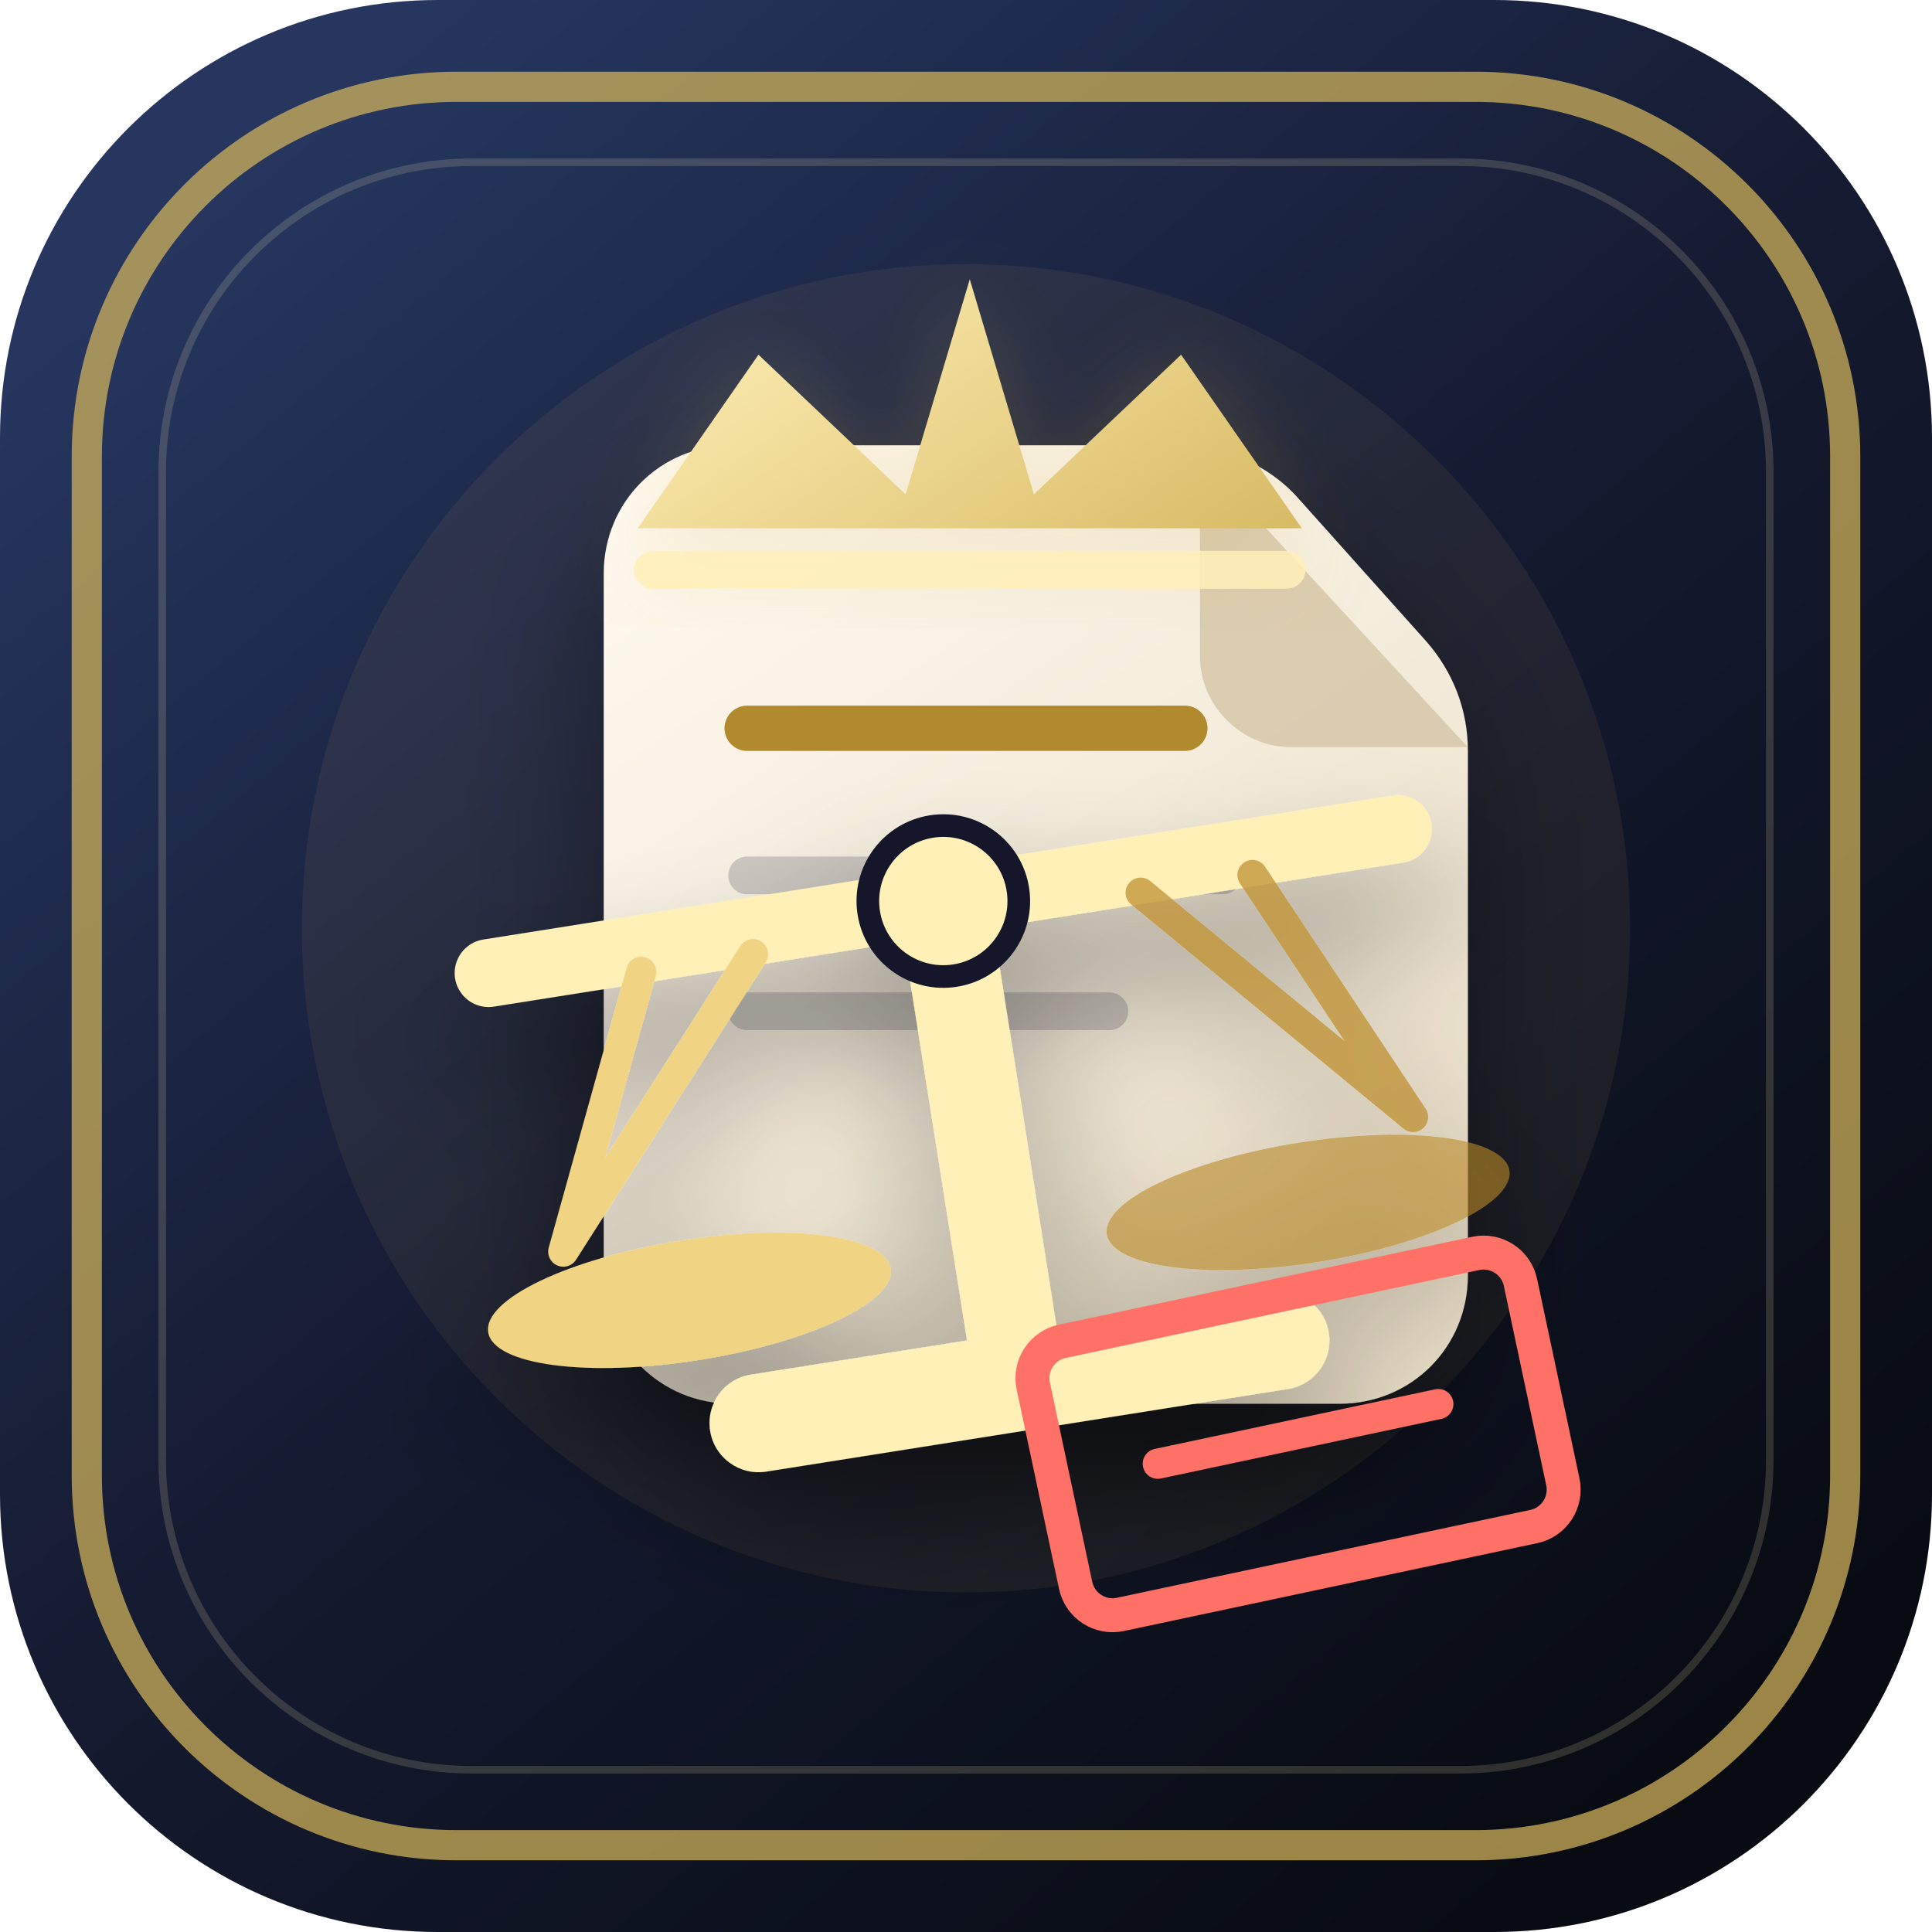
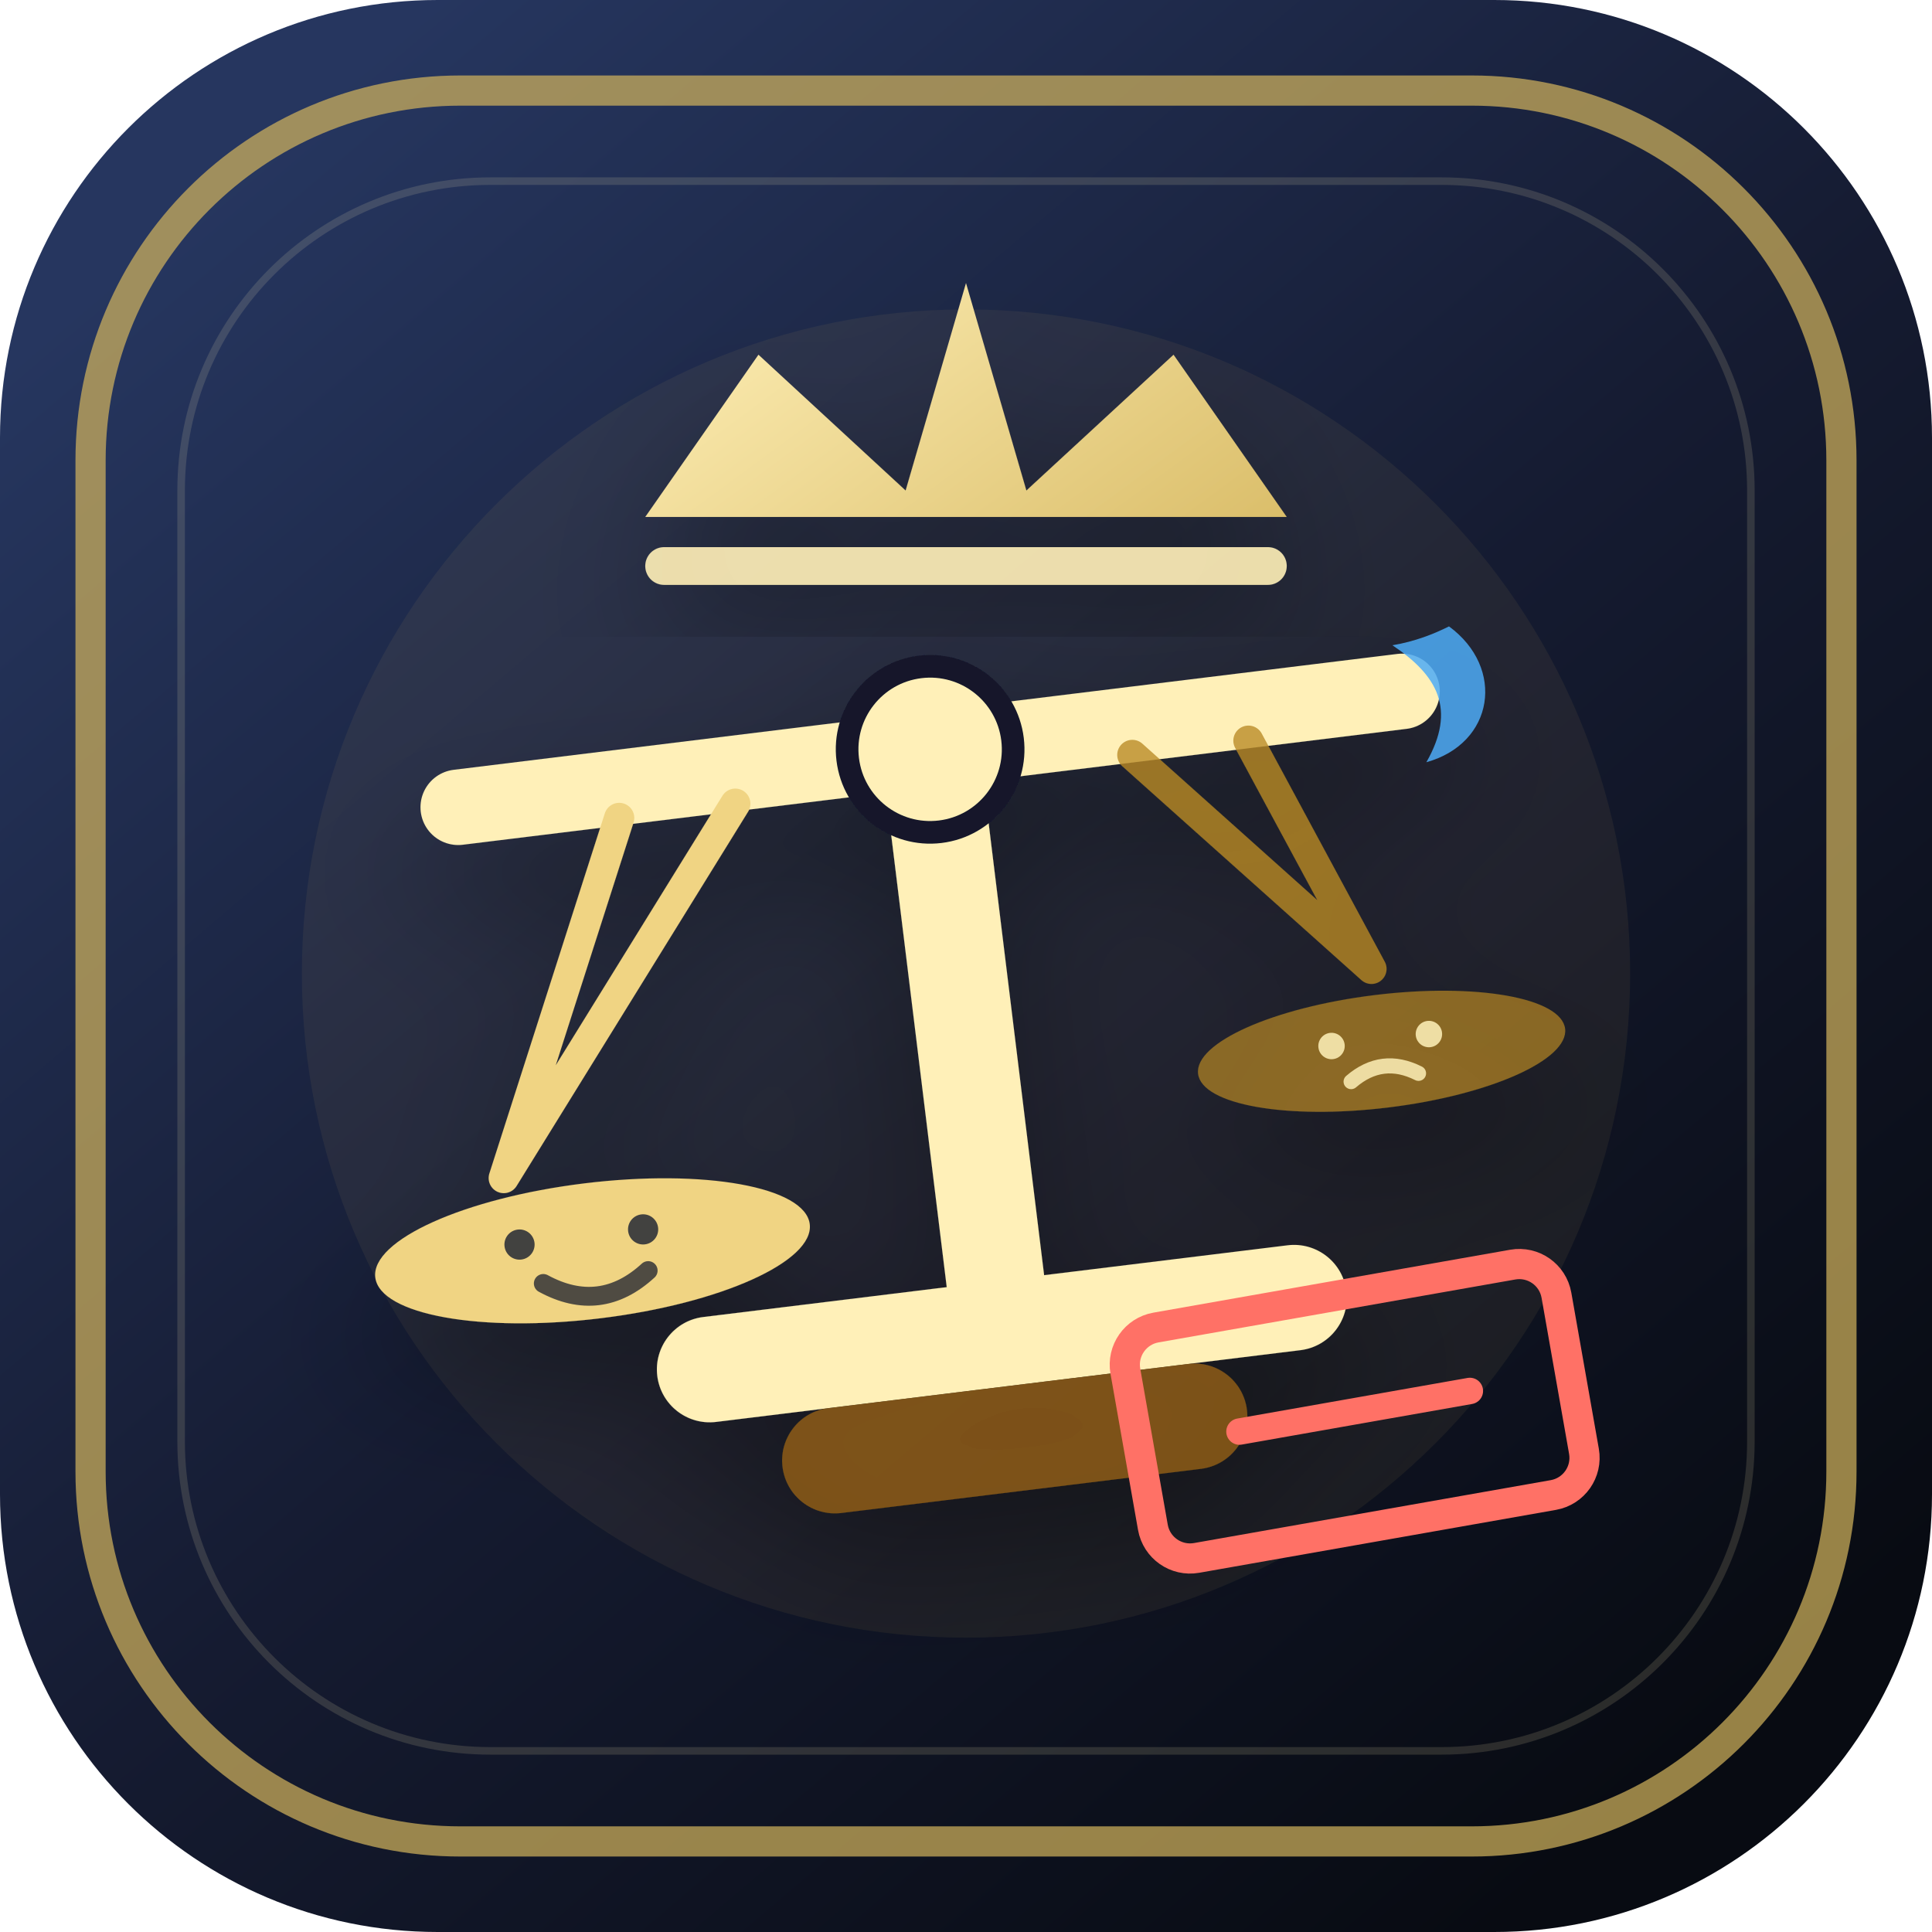
<svg xmlns="http://www.w3.org/2000/svg" viewBox="0 0 512 512" width="512" height="512" role="img" aria-label="소소킹 판결소 앱 아이콘">
  <defs>
-     <linearGradient id="bg" x1="74" y1="38" x2="438" y2="474" gradientUnits="userSpaceOnUse">
+     <linearGradient id="bg" x1="70" y1="38" x2="440" y2="474" gradientUnits="userSpaceOnUse">
      <stop offset="0" stop-color="#26365f" />
-       <stop offset="0.48" stop-color="#151b31" />
+       <stop offset="0.52" stop-color="#151b31" />
      <stop offset="1" stop-color="#080b12" />
    </linearGradient>
-     <linearGradient id="gold" x1="148" y1="96" x2="370" y2="414" gradientUnits="userSpaceOnUse">
+     <linearGradient id="gold" x1="148" y1="92" x2="382" y2="410" gradientUnits="userSpaceOnUse">
      <stop offset="0" stop-color="#fff0b8" />
-       <stop offset="0.42" stop-color="#d4b55c" />
+       <stop offset="0.45" stop-color="#d4b55c" />
      <stop offset="1" stop-color="#8b5b12" />
    </linearGradient>
-     <linearGradient id="paper" x1="171" y1="126" x2="328" y2="358" gradientUnits="userSpaceOnUse">
-       <stop offset="0" stop-color="#fffaf0" />
-       <stop offset="1" stop-color="#eadfc9" />
-     </linearGradient>
-     <filter id="softShadow" x="-25%" y="-25%" width="150%" height="150%">
-       <feDropShadow dx="0" dy="18" stdDeviation="18" flood-color="#000000" flood-opacity="0.38" />
-     </filter>
-     <filter id="innerGlow" x="-20%" y="-20%" width="140%" height="140%">
-       <feDropShadow dx="0" dy="0" stdDeviation="10" flood-color="#d4b55c" flood-opacity="0.20" />
+     <filter id="shadow" x="-25%" y="-25%" width="150%" height="150%">
+       <feDropShadow dx="0" dy="18" stdDeviation="18" flood-color="#000" flood-opacity="0.34" />
    </filter>
  </defs>
  <rect width="512" height="512" rx="116" fill="url(#bg)" />
-   <rect x="23" y="23" width="466" height="466" rx="98" fill="none" stroke="#d4b55c" stroke-width="8" opacity="0.72" />
-   <rect x="43" y="43" width="426" height="426" rx="82" fill="none" stroke="#fff0b8" stroke-width="2" opacity="0.16" />
-   <circle cx="256" cy="246" r="176" fill="#d4b55c" opacity="0.075" />
-   <g filter="url(#softShadow)">
-     <path d="M160 152c0-19 15-34 34-34h118c12 0 24 5 32 14l34 38c7 8 11 18 11 29v139c0 19-15 34-34 34H194c-19 0-34-15-34-34V152z" fill="url(#paper)" />
-     <path d="M318 121v53c0 13 11 24 24 24h47" fill="#d8caad" opacity="0.92" />
-     <path d="M198 193h116" stroke="#b28a2e" stroke-width="12" stroke-linecap="round" />
-     <path d="M198 232h126M198 268h96" stroke="#1a2035" stroke-width="10" stroke-linecap="round" opacity="0.20" />
+   <rect x="24" y="24" width="464" height="464" rx="98" fill="none" stroke="#d4b55c" stroke-width="8" opacity="0.70" />
+   <rect x="48" y="48" width="416" height="416" rx="82" fill="none" stroke="#fff0b8" stroke-width="2" opacity="0.14" />
+   <circle cx="256" cy="258" r="176" fill="#d4b55c" opacity="0.075" />
+   <g filter="url(#shadow)">
+     <path d="M171 137l30-43 39 36 16-55 16 55 39-36 30 43H171z" fill="url(#gold)" />
+     <path d="M176 150h160" stroke="#fff0b8" stroke-width="10" stroke-linecap="round" opacity="0.9" />
  </g>
-   <g filter="url(#innerGlow)">
-     <path d="M169 140l32-46 39 37 17-57 17 57 39-37 32 46H169z" fill="url(#gold)" />
-     <path d="M173 151h168" stroke="#fff0b8" stroke-width="10" stroke-linecap="round" opacity="0.85" />
+   <g transform="translate(256 276) rotate(-7)" filter="url(#shadow)">
+     <rect x="-13" y="-88" width="26" height="172" rx="13" fill="url(#gold)" />
+     <rect x="-92" y="64" width="184" height="28" rx="14" fill="url(#gold)" />
+     <rect x="-62" y="92" width="124" height="28" rx="14" fill="#8b5b12" opacity="0.85" />
+     <line x1="-126" y1="-78" x2="126" y2="-78" stroke="url(#gold)" stroke-width="20" stroke-linecap="round" />
+     <circle cx="0" cy="-78" r="22" fill="#fff0b8" stroke="#12182b" stroke-width="6" />
+     <path d="M-84-70l-42 91M-53-70l-73 91" stroke="#f0d483" stroke-width="8" stroke-linecap="round" />
+     <ellipse cx="-105" cy="43" rx="58" ry="18" fill="#f0d483" />
+     <circle cx="-124" cy="39" r="4" fill="#12182b" opacity="0.78" />
+     <circle cx="-91" cy="39" r="4" fill="#12182b" opacity="0.78" />
+     <path d="M-119 50q14 10 28 0" fill="none" stroke="#12182b" stroke-width="5" stroke-linecap="round" opacity="0.72" />
+     <path d="M84-70l25 64M53-70l56 64" stroke="#b88924" stroke-width="8" stroke-linecap="round" opacity="0.78" />
+     <ellipse cx="109" cy="16" rx="49" ry="15" fill="#b88924" opacity="0.68" />
+     <circle cx="96" cy="13" r="3.5" fill="#fff0b8" opacity="0.86" />
+     <circle cx="122" cy="13" r="3.5" fill="#fff0b8" opacity="0.86" />
+     <path d="M100 23q9 -6 18 0" fill="none" stroke="#fff0b8" stroke-width="4" stroke-linecap="round" opacity="0.84" />
  </g>
-   <g transform="translate(260 302) rotate(-9)" filter="url(#softShadow)">
-     <rect x="-12" y="-72" width="24" height="144" rx="12" fill="url(#gold)" />
-     <rect x="-83" y="52" width="166" height="26" rx="13" fill="url(#gold)" />
-     <line x1="-122" y1="-64" x2="122" y2="-64" stroke="url(#gold)" stroke-width="18" stroke-linecap="round" />
-     <circle cx="0" cy="-64" r="20" fill="#fff0b8" stroke="#12182b" stroke-width="6" />
-     <path d="M-82-58l-32 70M-52-58l-62 70" stroke="#f0d483" stroke-width="8" stroke-linecap="round" />
-     <ellipse cx="-83" cy="30" rx="54" ry="16" fill="#f0d483" />
-     <path d="M82-58l32 70M52-58l62 70" stroke="#b88924" stroke-width="8" stroke-linecap="round" opacity="0.68" />
-     <ellipse cx="83" cy="30" rx="54" ry="16" fill="#b88924" opacity="0.60" />
-   </g>
-   <g transform="translate(344 380) rotate(-12)">
-     <rect x="-66" y="-37" width="132" height="74" rx="10" fill="none" stroke="#ff7166" stroke-width="9" />
-     <path d="M-38 0h76" stroke="#ff7166" stroke-width="8" stroke-linecap="round" />
+   <path d="M384 166c15 11 12 31-6 36 8-14 3-23-9-31 6-1 11-3 15-5z" fill="#4dabf7" opacity="0.85" />
+   <g transform="translate(359 374) rotate(-10)">
+     <rect x="-58" y="-31" width="116" height="62" rx="10" fill="none" stroke="#ff7166" stroke-width="8" />
+     <path d="M-31 0h62" stroke="#ff7166" stroke-width="7" stroke-linecap="round" />
  </g>
</svg>
